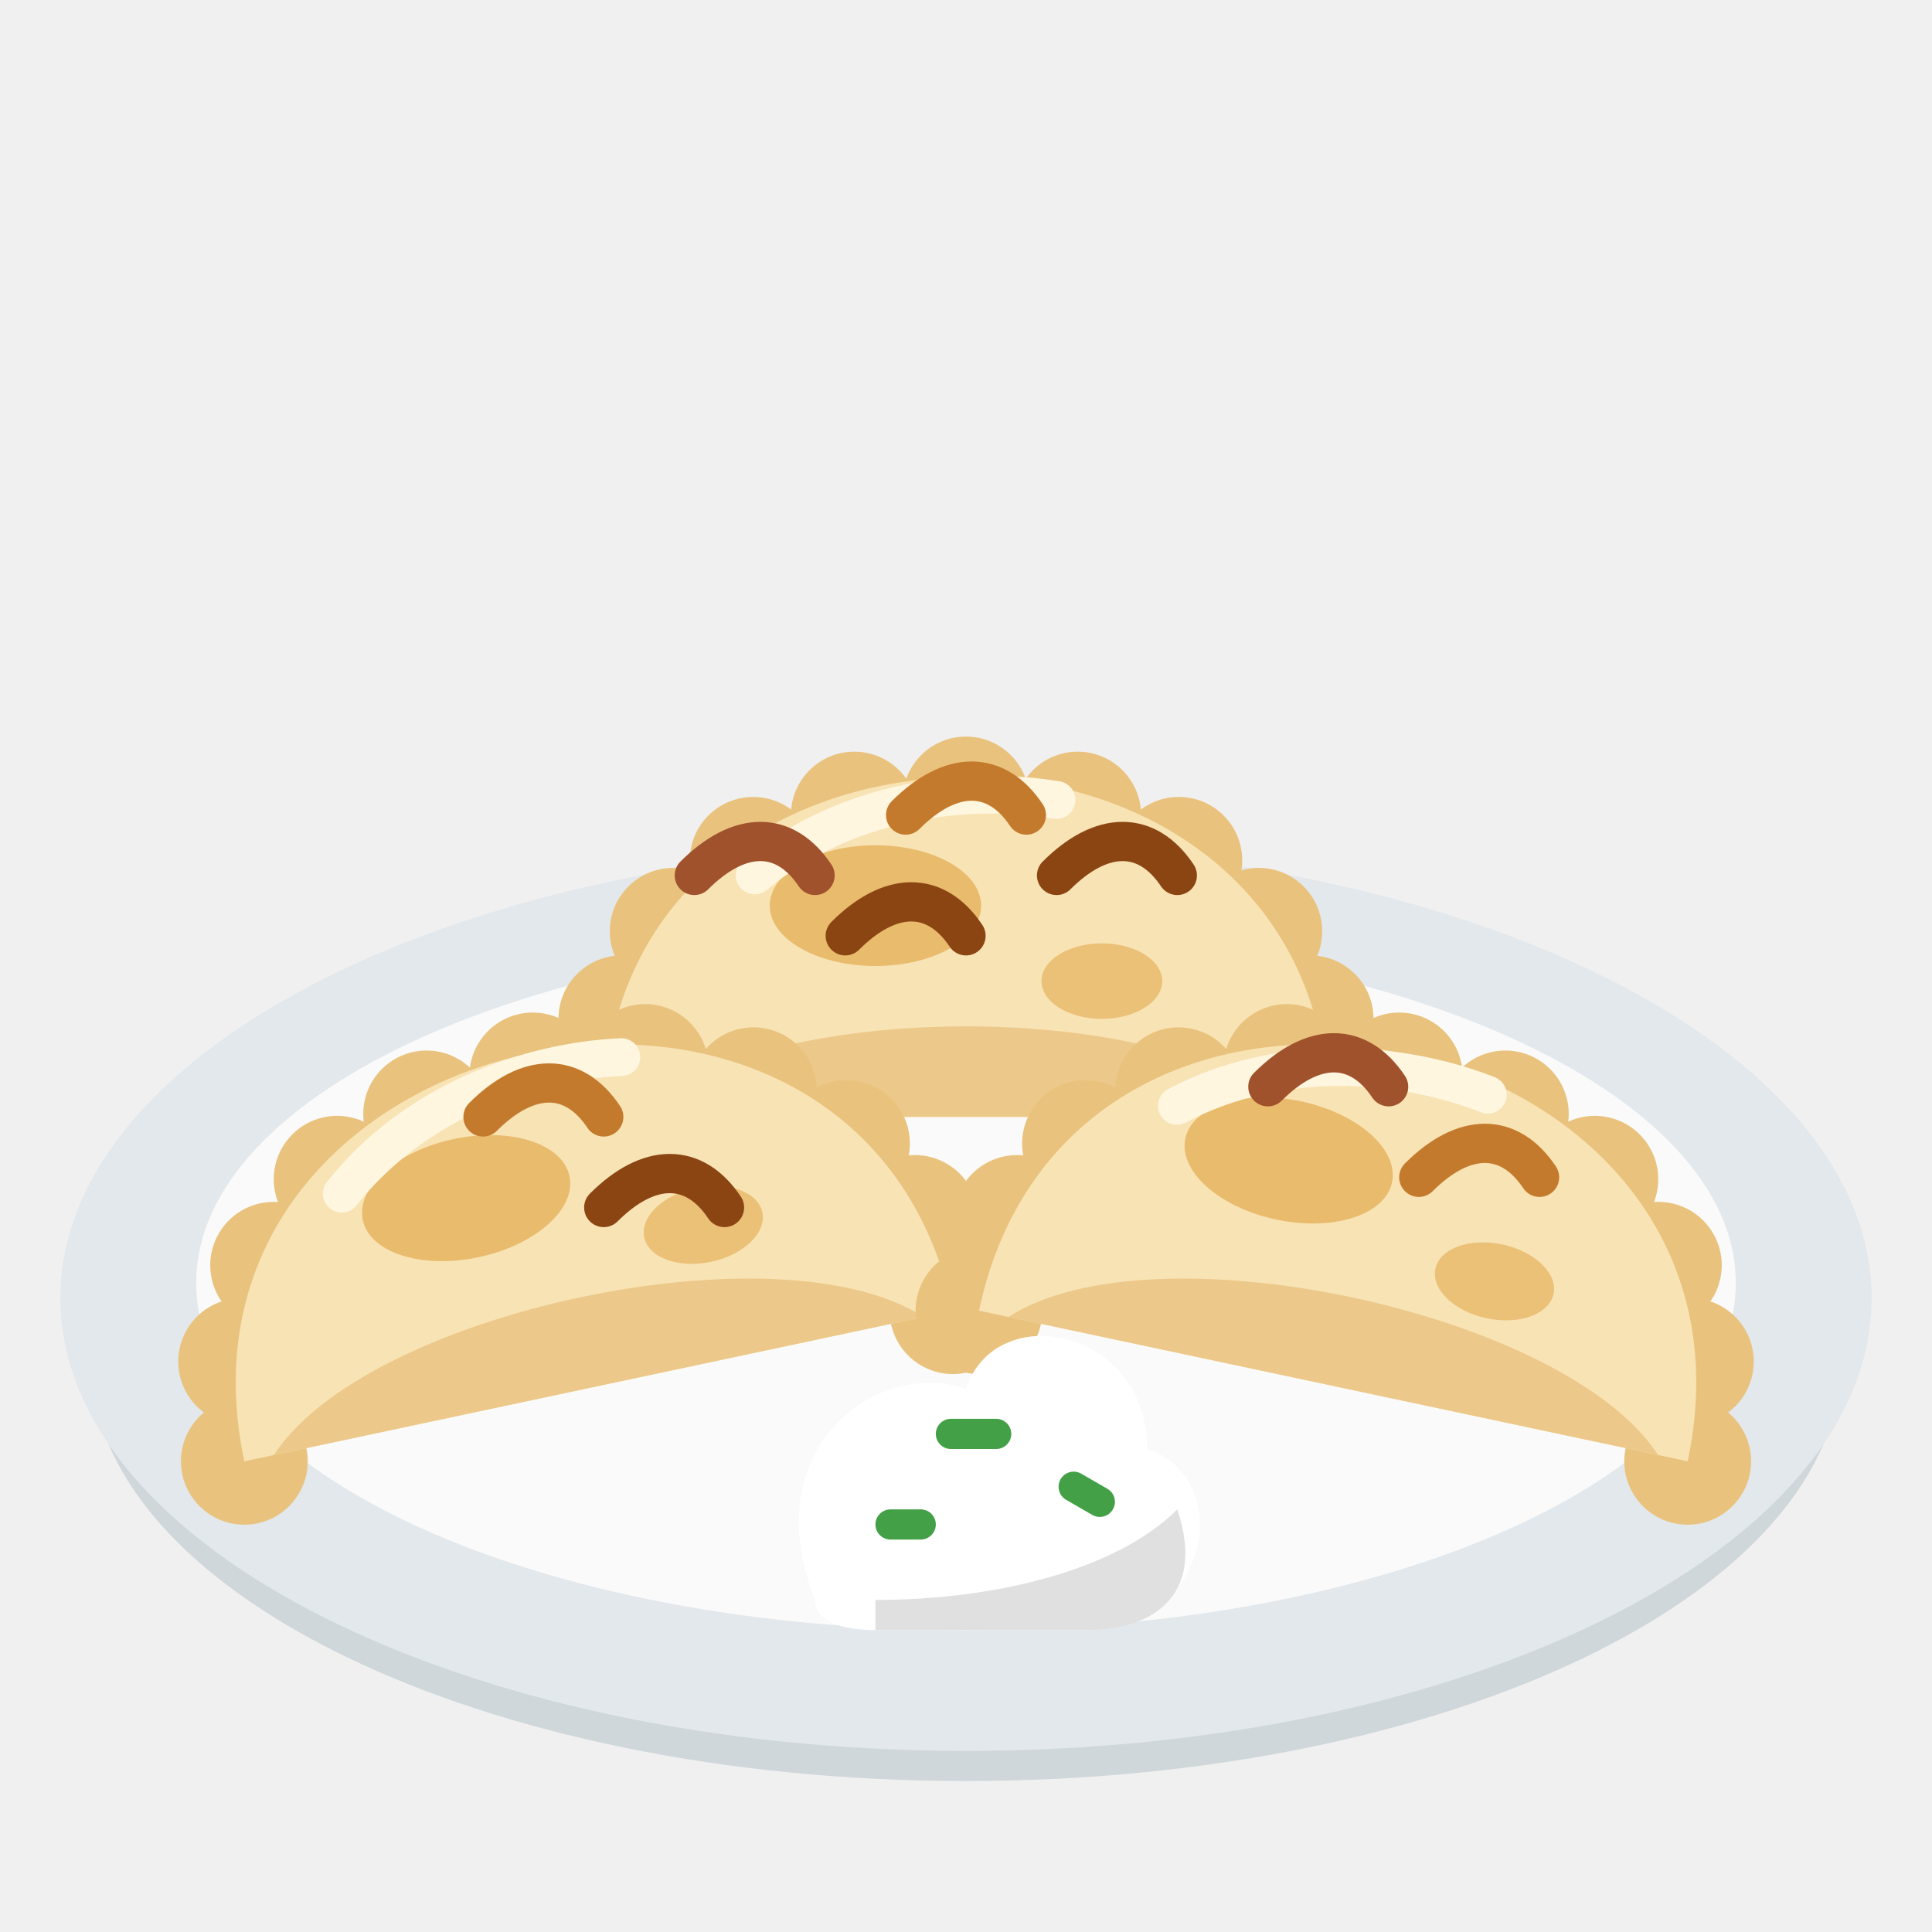
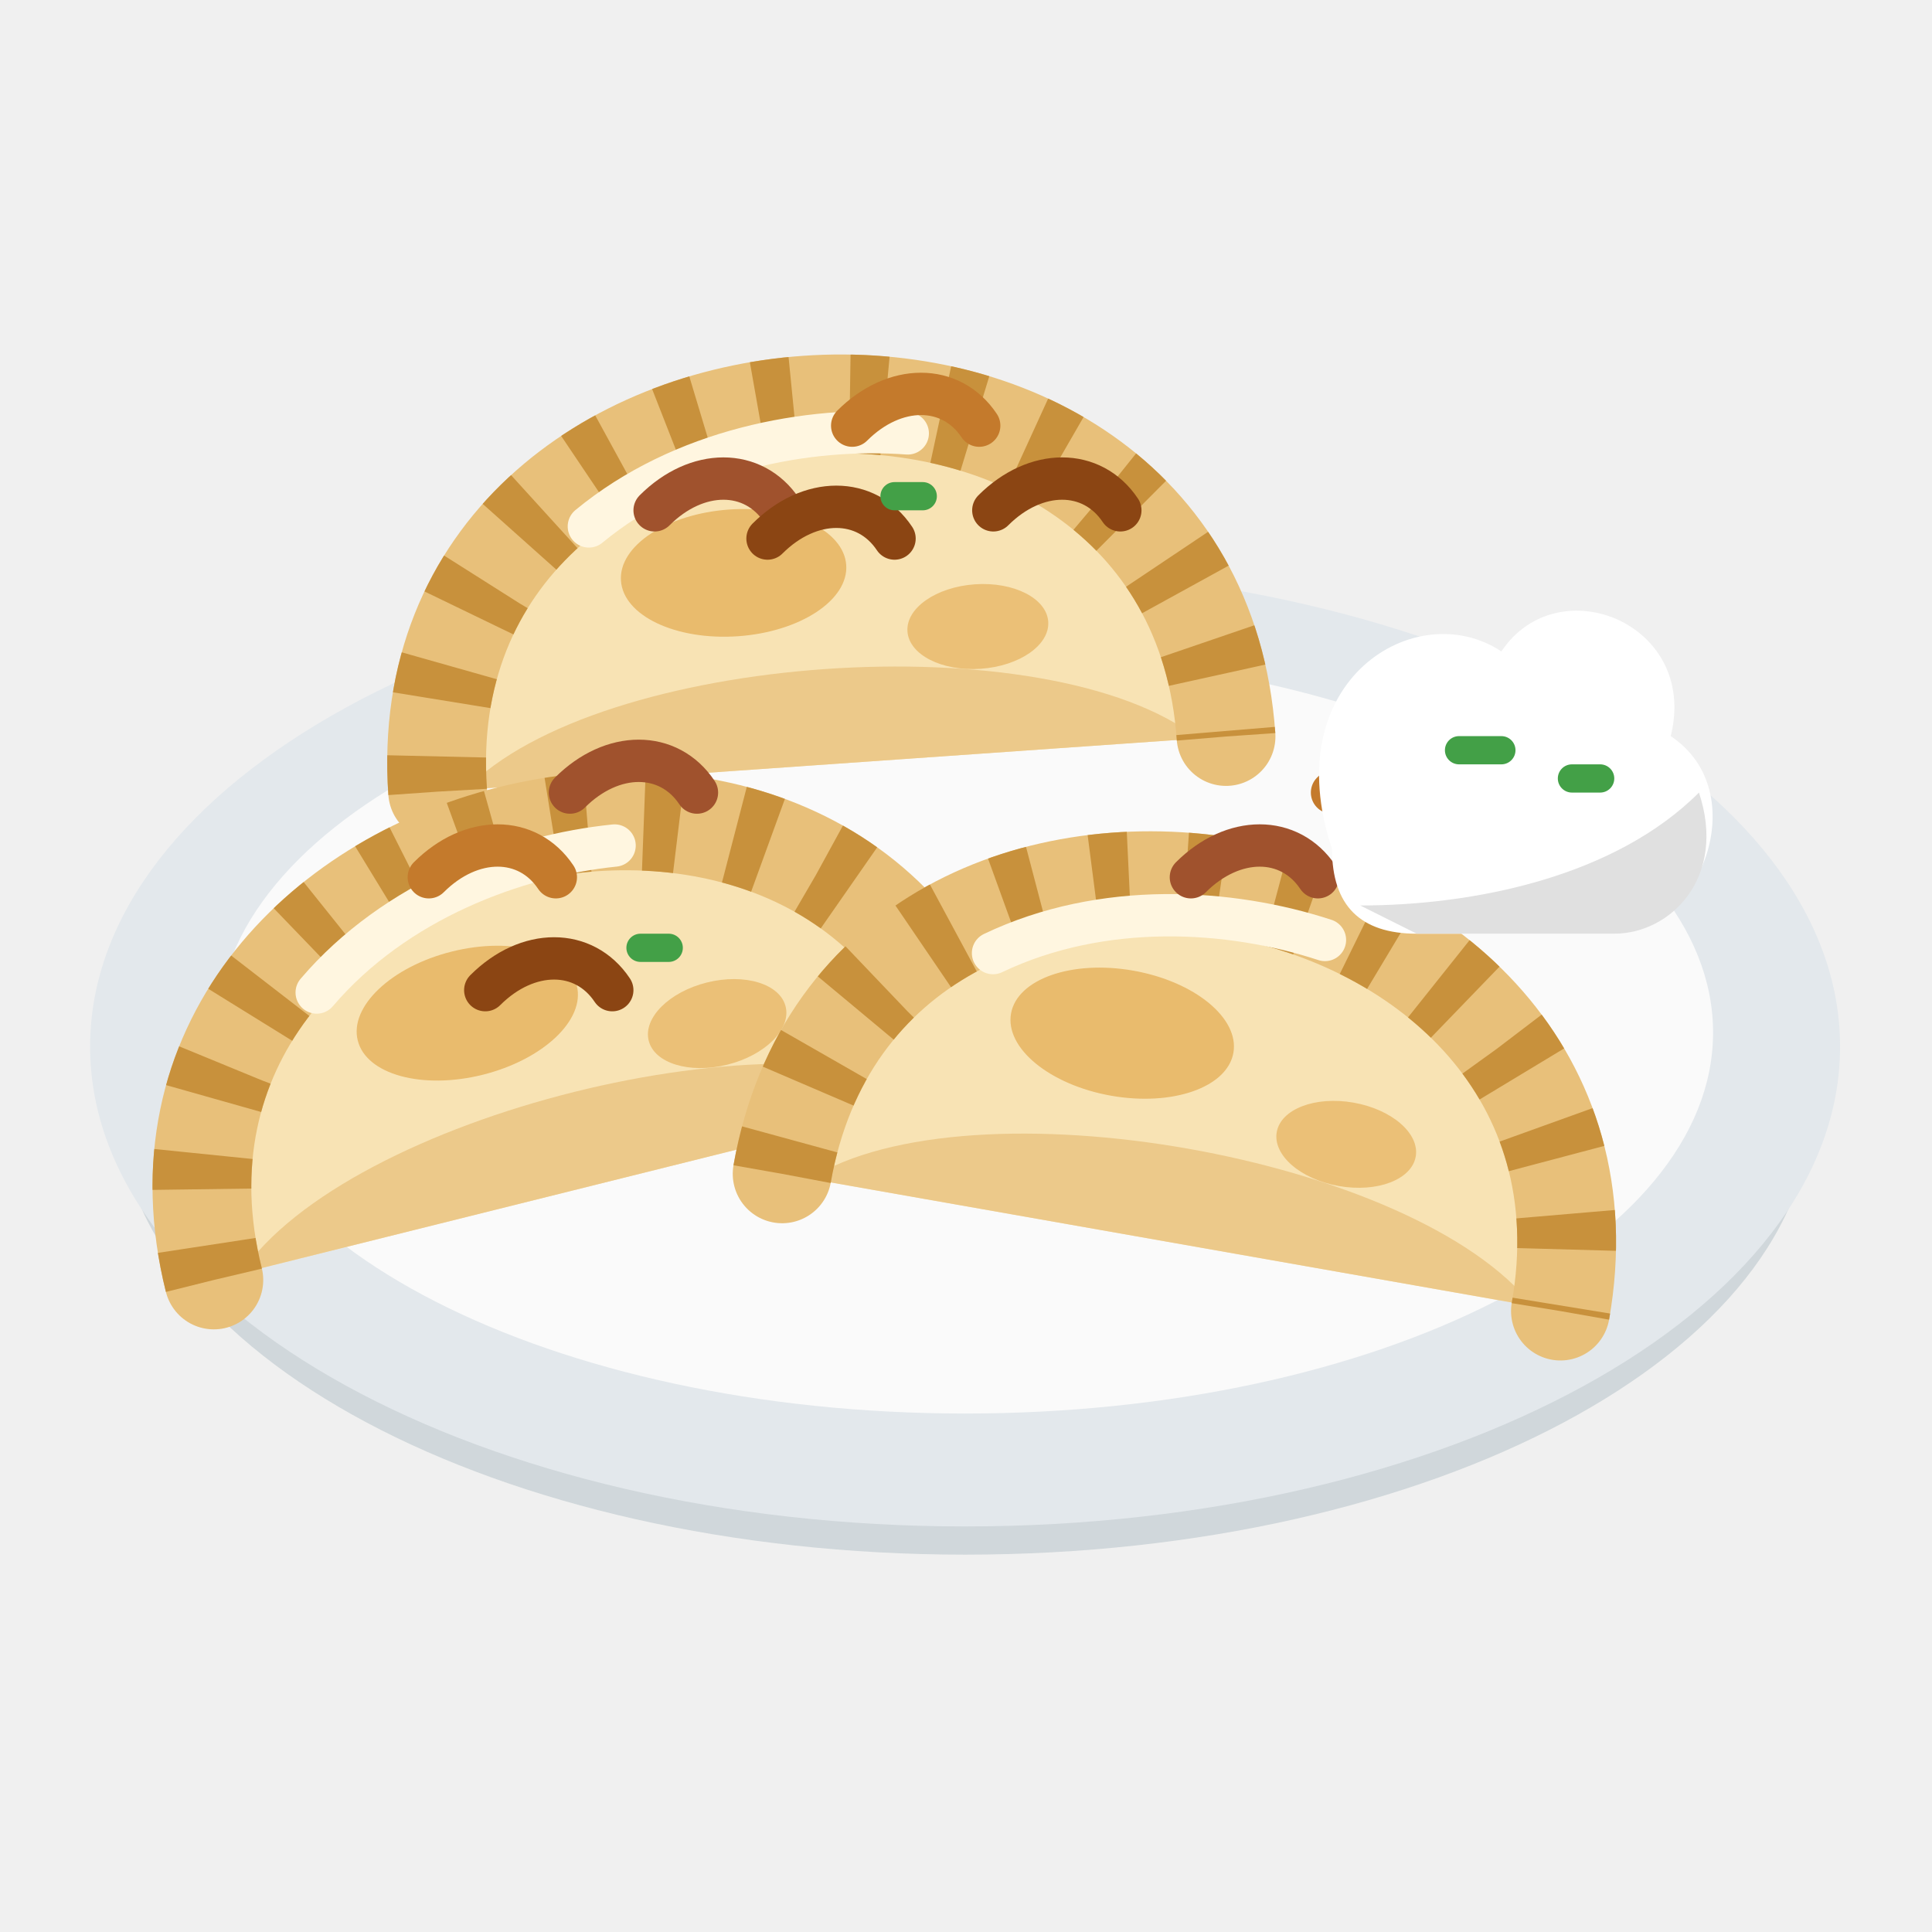
<svg xmlns="http://www.w3.org/2000/svg" viewBox="0 0 128 128">
-   <ellipse cx="64" cy="90" rx="58" ry="28" fill="#b0bec5" opacity=".5" />
-   <ellipse cx="64" cy="86" rx="60" ry="30" fill="#e3e8ec" />
-   <ellipse cx="64" cy="85" rx="51" ry="23" fill="#fafafa" />
-   <g transform="translate(64 66) rotate(0)">
-     <g fill="#e9c37e">
-       <circle cx="24.0" cy="8.0" r="4.2" />
-       <circle cx="22.8" cy="1.5" r="4.2" />
-       <circle cx="19.4" cy="-4.3" r="4.2" />
-       <circle cx="14.1" cy="-9.0" r="4.2" />
-       <circle cx="7.4" cy="-12.0" r="4.2" />
-       <circle cx="0.0" cy="-13.0" r="4.2" />
-       <circle cx="-7.4" cy="-12.0" r="4.2" />
-       <circle cx="-14.1" cy="-9.0" r="4.2" />
-       <circle cx="-19.4" cy="-4.3" r="4.2" />
-       <circle cx="-22.8" cy="1.5" r="4.2" />
-       <circle cx="-24.0" cy="8.0" r="4.2" />
+   <g transform="translate(4.1 -9.2) scale(0.935)">
+     <ellipse cx="64" cy="88" rx="60" ry="32" fill="#b0bec5" opacity=".5" />
+     <ellipse cx="64" cy="84" rx="62" ry="34" fill="#e3e8ec" />
+     <ellipse cx="64" cy="83" rx="53" ry="27" fill="#fafafa" />
+     <g transform="translate(54 56) rotate(-4) scale(1)">
+       <path d="M-28 8 C-28 -26 28 -26 28 8 Z" fill="#f8e3b4" />
+       <path d="M-26 8 C-16 -1 16 -1 26 8 Z" fill="#ecc98a" />
+       <ellipse cx="-6" cy="-6" rx="8" ry="4.5" fill="#e3a94e" opacity=".7" />
+       <ellipse cx="11" cy="-1" rx="5" ry="3" fill="#e3a94e" opacity=".6" />
+       <path d="M-28 8 C-28 -26 28 -26 28 8" fill="none" stroke="#e8c07a" stroke-width="7" stroke-linecap="round" />
+       <path d="M-28 8 C-28 -26 28 -26 28 8" fill="none" stroke="#c8913c" stroke-width="7" stroke-dasharray="2.5 4" />
+       <path d="M-16 -10 C-9 -15 0 -16 7 -15" fill="none" stroke="#fff6e0" stroke-width="3" stroke-linecap="round" />
    </g>
-     <path d="M-24 8 C-24 -22 24 -22 24 8 Z" fill="#f8e3b4" />
-     <path d="M-22 8 C-14 0 14 0 22 8 Z" fill="#ecc98a" />
-     <ellipse cx="-6" cy="-6" rx="7" ry="4" fill="#e3a94e" opacity=".7" />
-     <ellipse cx="9" cy="-1" rx="4" ry="2.5" fill="#e3a94e" opacity=".6" />
-     <path d="M-14 -8 C-8 -13 0 -14 6 -13" fill="none" stroke="#fff6e0" stroke-width="2.5" stroke-linecap="round" />
-   </g>
-   <g transform="translate(38 84) rotate(-12)">
-     <g fill="#e9c37e">
-       <circle cx="24.0" cy="8.0" r="4.2" />
-       <circle cx="22.8" cy="1.5" r="4.2" />
-       <circle cx="19.4" cy="-4.3" r="4.2" />
-       <circle cx="14.1" cy="-9.0" r="4.2" />
-       <circle cx="7.4" cy="-12.0" r="4.2" />
-       <circle cx="0.0" cy="-13.0" r="4.2" />
-       <circle cx="-7.4" cy="-12.0" r="4.2" />
-       <circle cx="-14.1" cy="-9.0" r="4.2" />
-       <circle cx="-19.4" cy="-4.3" r="4.2" />
-       <circle cx="-22.8" cy="1.5" r="4.2" />
-       <circle cx="-24.0" cy="8.0" r="4.2" />
+     <g transform="translate(36 86) rotate(-14) scale(1)">
+       <path d="M-28 8 C-28 -26 28 -26 28 8 Z" fill="#f8e3b4" />
+       <path d="M-26 8 C-16 -1 16 -1 26 8 Z" fill="#ecc98a" />
+       <ellipse cx="-6" cy="-6" rx="8" ry="4.5" fill="#e3a94e" opacity=".7" />
+       <ellipse cx="11" cy="-1" rx="5" ry="3" fill="#e3a94e" opacity=".6" />
+       <path d="M-28 8 C-28 -26 28 -26 28 8" fill="none" stroke="#e8c07a" stroke-width="7" stroke-linecap="round" />
+       <path d="M-28 8 C-28 -26 28 -26 28 8" fill="none" stroke="#c8913c" stroke-width="7" stroke-dasharray="2.5 4" />
+       <path d="M-16 -10 C-9 -15 0 -16 7 -15" fill="none" stroke="#fff6e0" stroke-width="3" stroke-linecap="round" />
    </g>
-     <path d="M-24 8 C-24 -22 24 -22 24 8 Z" fill="#f8e3b4" />
-     <path d="M-22 8 C-14 0 14 0 22 8 Z" fill="#ecc98a" />
-     <ellipse cx="-6" cy="-6" rx="7" ry="4" fill="#e3a94e" opacity=".7" />
-     <ellipse cx="9" cy="-1" rx="4" ry="2.5" fill="#e3a94e" opacity=".6" />
-     <path d="M-14 -8 C-8 -13 0 -14 6 -13" fill="none" stroke="#fff6e0" stroke-width="2.5" stroke-linecap="round" />
-   </g>
-   <g transform="translate(90 84) rotate(12)">
-     <g fill="#e9c37e">
-       <circle cx="24.0" cy="8.0" r="4.2" />
-       <circle cx="22.8" cy="1.5" r="4.2" />
-       <circle cx="19.4" cy="-4.3" r="4.2" />
-       <circle cx="14.1" cy="-9.0" r="4.2" />
-       <circle cx="7.4" cy="-12.0" r="4.2" />
-       <circle cx="0.0" cy="-13.0" r="4.2" />
-       <circle cx="-7.4" cy="-12.0" r="4.2" />
-       <circle cx="-14.1" cy="-9.0" r="4.2" />
-       <circle cx="-19.4" cy="-4.3" r="4.2" />
-       <circle cx="-22.8" cy="1.5" r="4.2" />
-       <circle cx="-24.0" cy="8.0" r="4.2" />
+     <g transform="translate(80 90) rotate(10) scale(1)">
+       <path d="M-28 8 C-28 -26 28 -26 28 8 Z" fill="#f8e3b4" />
+       <path d="M-26 8 C-16 -1 16 -1 26 8 Z" fill="#ecc98a" />
+       <ellipse cx="-6" cy="-6" rx="8" ry="4.5" fill="#e3a94e" opacity=".7" />
+       <ellipse cx="11" cy="-1" rx="5" ry="3" fill="#e3a94e" opacity=".6" />
+       <path d="M-28 8 C-28 -26 28 -26 28 8" fill="none" stroke="#e8c07a" stroke-width="7" stroke-linecap="round" />
+       <path d="M-28 8 C-28 -26 28 -26 28 8" fill="none" stroke="#c8913c" stroke-width="7" stroke-dasharray="2.5 4" />
+       <path d="M-16 -10 C-9 -15 0 -16 7 -15" fill="none" stroke="#fff6e0" stroke-width="3" stroke-linecap="round" />
    </g>
-     <path d="M-24 8 C-24 -22 24 -22 24 8 Z" fill="#f8e3b4" />
-     <path d="M-22 8 C-14 0 14 0 22 8 Z" fill="#ecc98a" />
-     <ellipse cx="-6" cy="-6" rx="7" ry="4" fill="#e3a94e" opacity=".7" />
-     <ellipse cx="9" cy="-1" rx="4" ry="2.5" fill="#e3a94e" opacity=".6" />
-     <path d="M-14 -8 C-8 -13 0 -14 6 -13" fill="none" stroke="#fff6e0" stroke-width="2.5" stroke-linecap="round" />
-   </g>
-   <path d="M46 58 c3 -3 6 -3 8 0" fill="none" stroke="#a0522d" stroke-width="2.6" stroke-linecap="round" />
-   <path d="M60 54 c3 -3 6 -3 8 0" fill="none" stroke="#c47a2c" stroke-width="2.6" stroke-linecap="round" />
-   <path d="M70 58 c3 -3 6 -3 8 0" fill="none" stroke="#8b4513" stroke-width="2.6" stroke-linecap="round" />
-   <path d="M32 74 c3 -3 6 -3 8 0" fill="none" stroke="#c47a2c" stroke-width="2.6" stroke-linecap="round" />
-   <path d="M84 72 c3 -3 6 -3 8 0" fill="none" stroke="#a0522d" stroke-width="2.6" stroke-linecap="round" />
-   <path d="M94 78 c3 -3 6 -3 8 0" fill="none" stroke="#c47a2c" stroke-width="2.6" stroke-linecap="round" />
-   <path d="M56 62 c3 -3 6 -3 8 0" fill="none" stroke="#8b4513" stroke-width="2.6" stroke-linecap="round" />
-   <path d="M40 80 c3 -3 6 -3 8 0" fill="none" stroke="#8b4513" stroke-width="2.6" stroke-linecap="round" />
-   <path d="M54 106 C50 96 58 90 64 92 C66 86 76 88 76 96 C82 98 80 108 72 108 L58 108 C55 108 54 107 54 106Z" fill="#fff" />
-   <path d="M58 106 C66 106 74 104 78 100 C80 106 76 108 72 108 L58 108Z" fill="#e0e0e0" />
-   <g fill="#43a047">
-     <rect x="62" y="94" width="5" height="2" rx="1" />
-     <rect x="70" y="98" width="4" height="2" rx="1" transform="rotate(30 72 99)" />
-     <rect x="58" y="100" width="4" height="2" rx="1" />
+     <path d="M42 46 c3 -3 7 -3 9 0" fill="none" stroke="#a0522d" stroke-width="3" stroke-linecap="round" />
+     <path d="M56 40 c3 -3 7 -3 9 0" fill="none" stroke="#c47a2c" stroke-width="3" stroke-linecap="round" />
+     <path d="M66 46 c3 -3 7 -3 9 0" fill="none" stroke="#8b4513" stroke-width="3" stroke-linecap="round" />
+     <path d="M26 72 c3 -3 7 -3 9 0" fill="none" stroke="#c47a2c" stroke-width="3" stroke-linecap="round" />
+     <path d="M30 80 c3 -3 7 -3 9 0" fill="none" stroke="#8b4513" stroke-width="3" stroke-linecap="round" />
+     <path d="M80 72 c3 -3 7 -3 9 0" fill="none" stroke="#a0522d" stroke-width="3" stroke-linecap="round" />
+     <path d="M90 66 c3 -3 7 -3 9 0" fill="none" stroke="#c47a2c" stroke-width="3" stroke-linecap="round" />
+     <path d="M50 48 c3 -3 7 -3 9 0" fill="none" stroke="#8b4513" stroke-width="3" stroke-linecap="round" />
+     <path d="M36 66 c3 -3 7 -3 9 0" fill="none" stroke="#a0522d" stroke-width="3" stroke-linecap="round" />
+     <path d="M90 70 C86 58 96 52 102 56 C106 50 116 54 114 62 C120 66 116 76 110 76 L96 76 C92 76 90 74 90 70Z" fill="#fff" />
+     <path d="M92 74 C100 74 110 72 116 66 C118 72 114 76 110 76 L96 76Z" fill="#e0e0e0" />
+     <g fill="#43a047">
+       <rect x="98" y="62" width="5" height="2" rx="1" />
+       <rect x="106" y="64" width="4" height="2" rx="1" />
+       <rect x="58" y="44" width="4" height="2" rx="1" />
+       <rect x="40" y="76" width="4" height="2" rx="1" />
+     </g>
  </g>
</svg>
